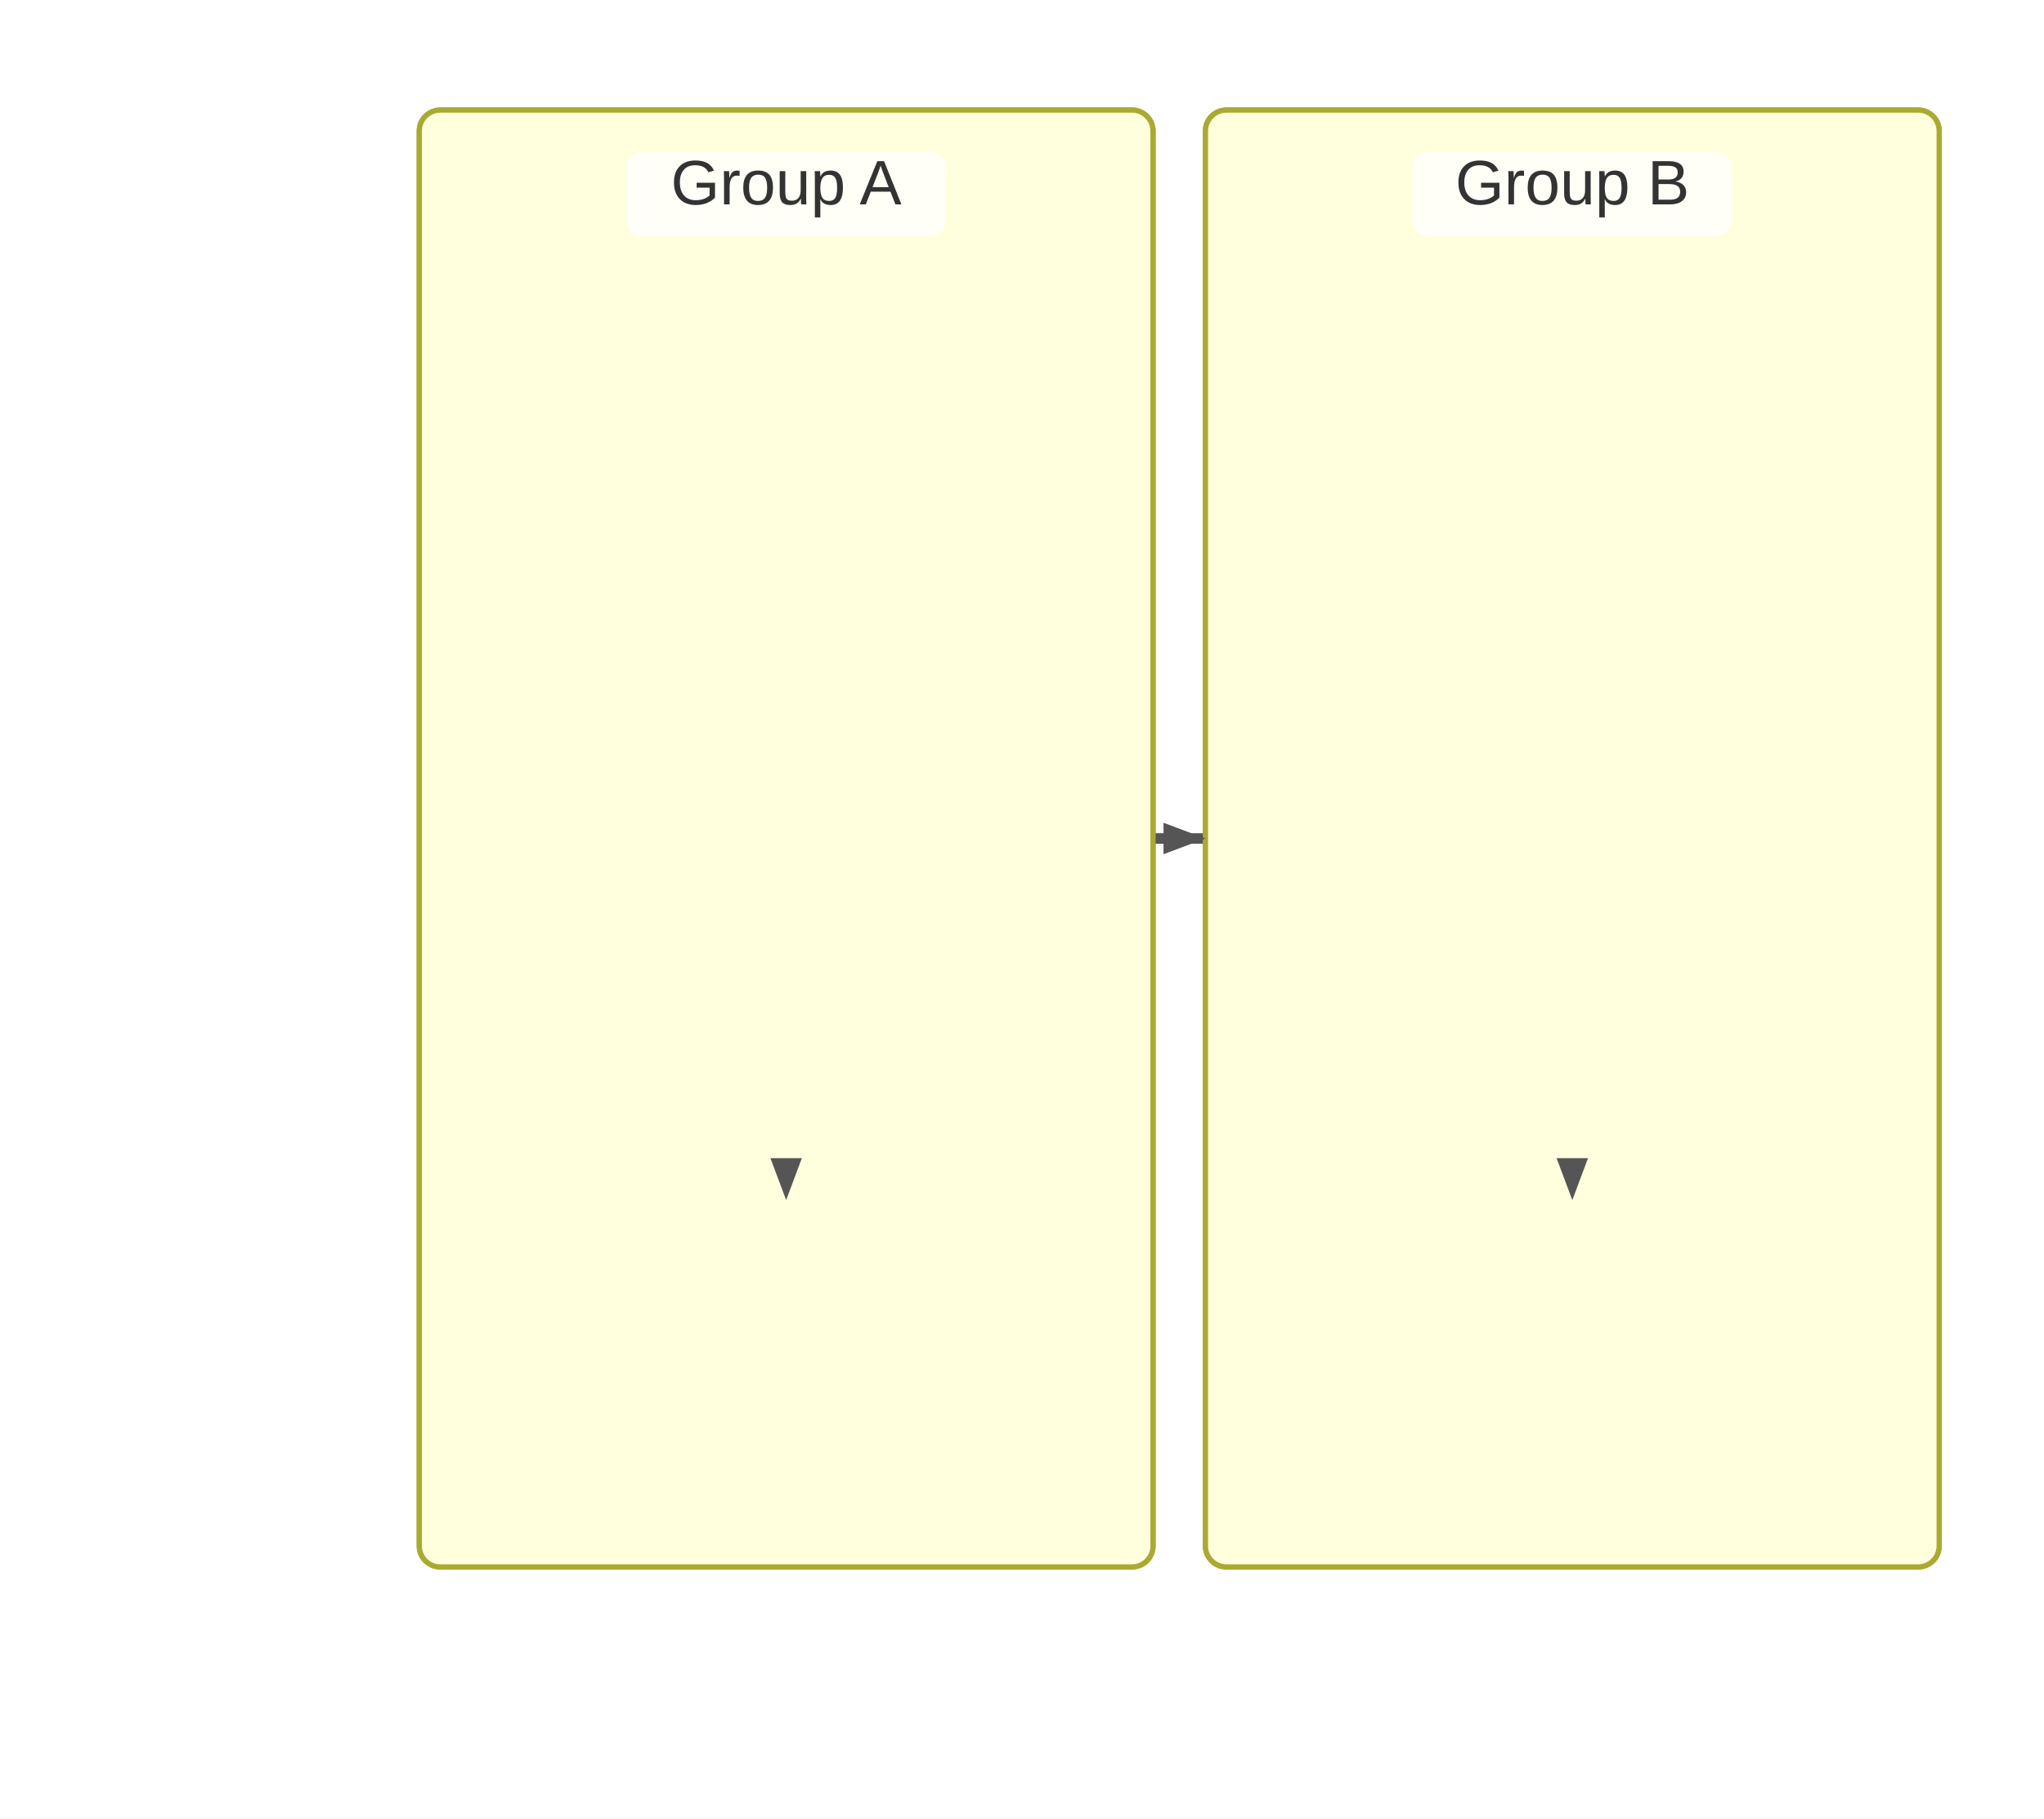
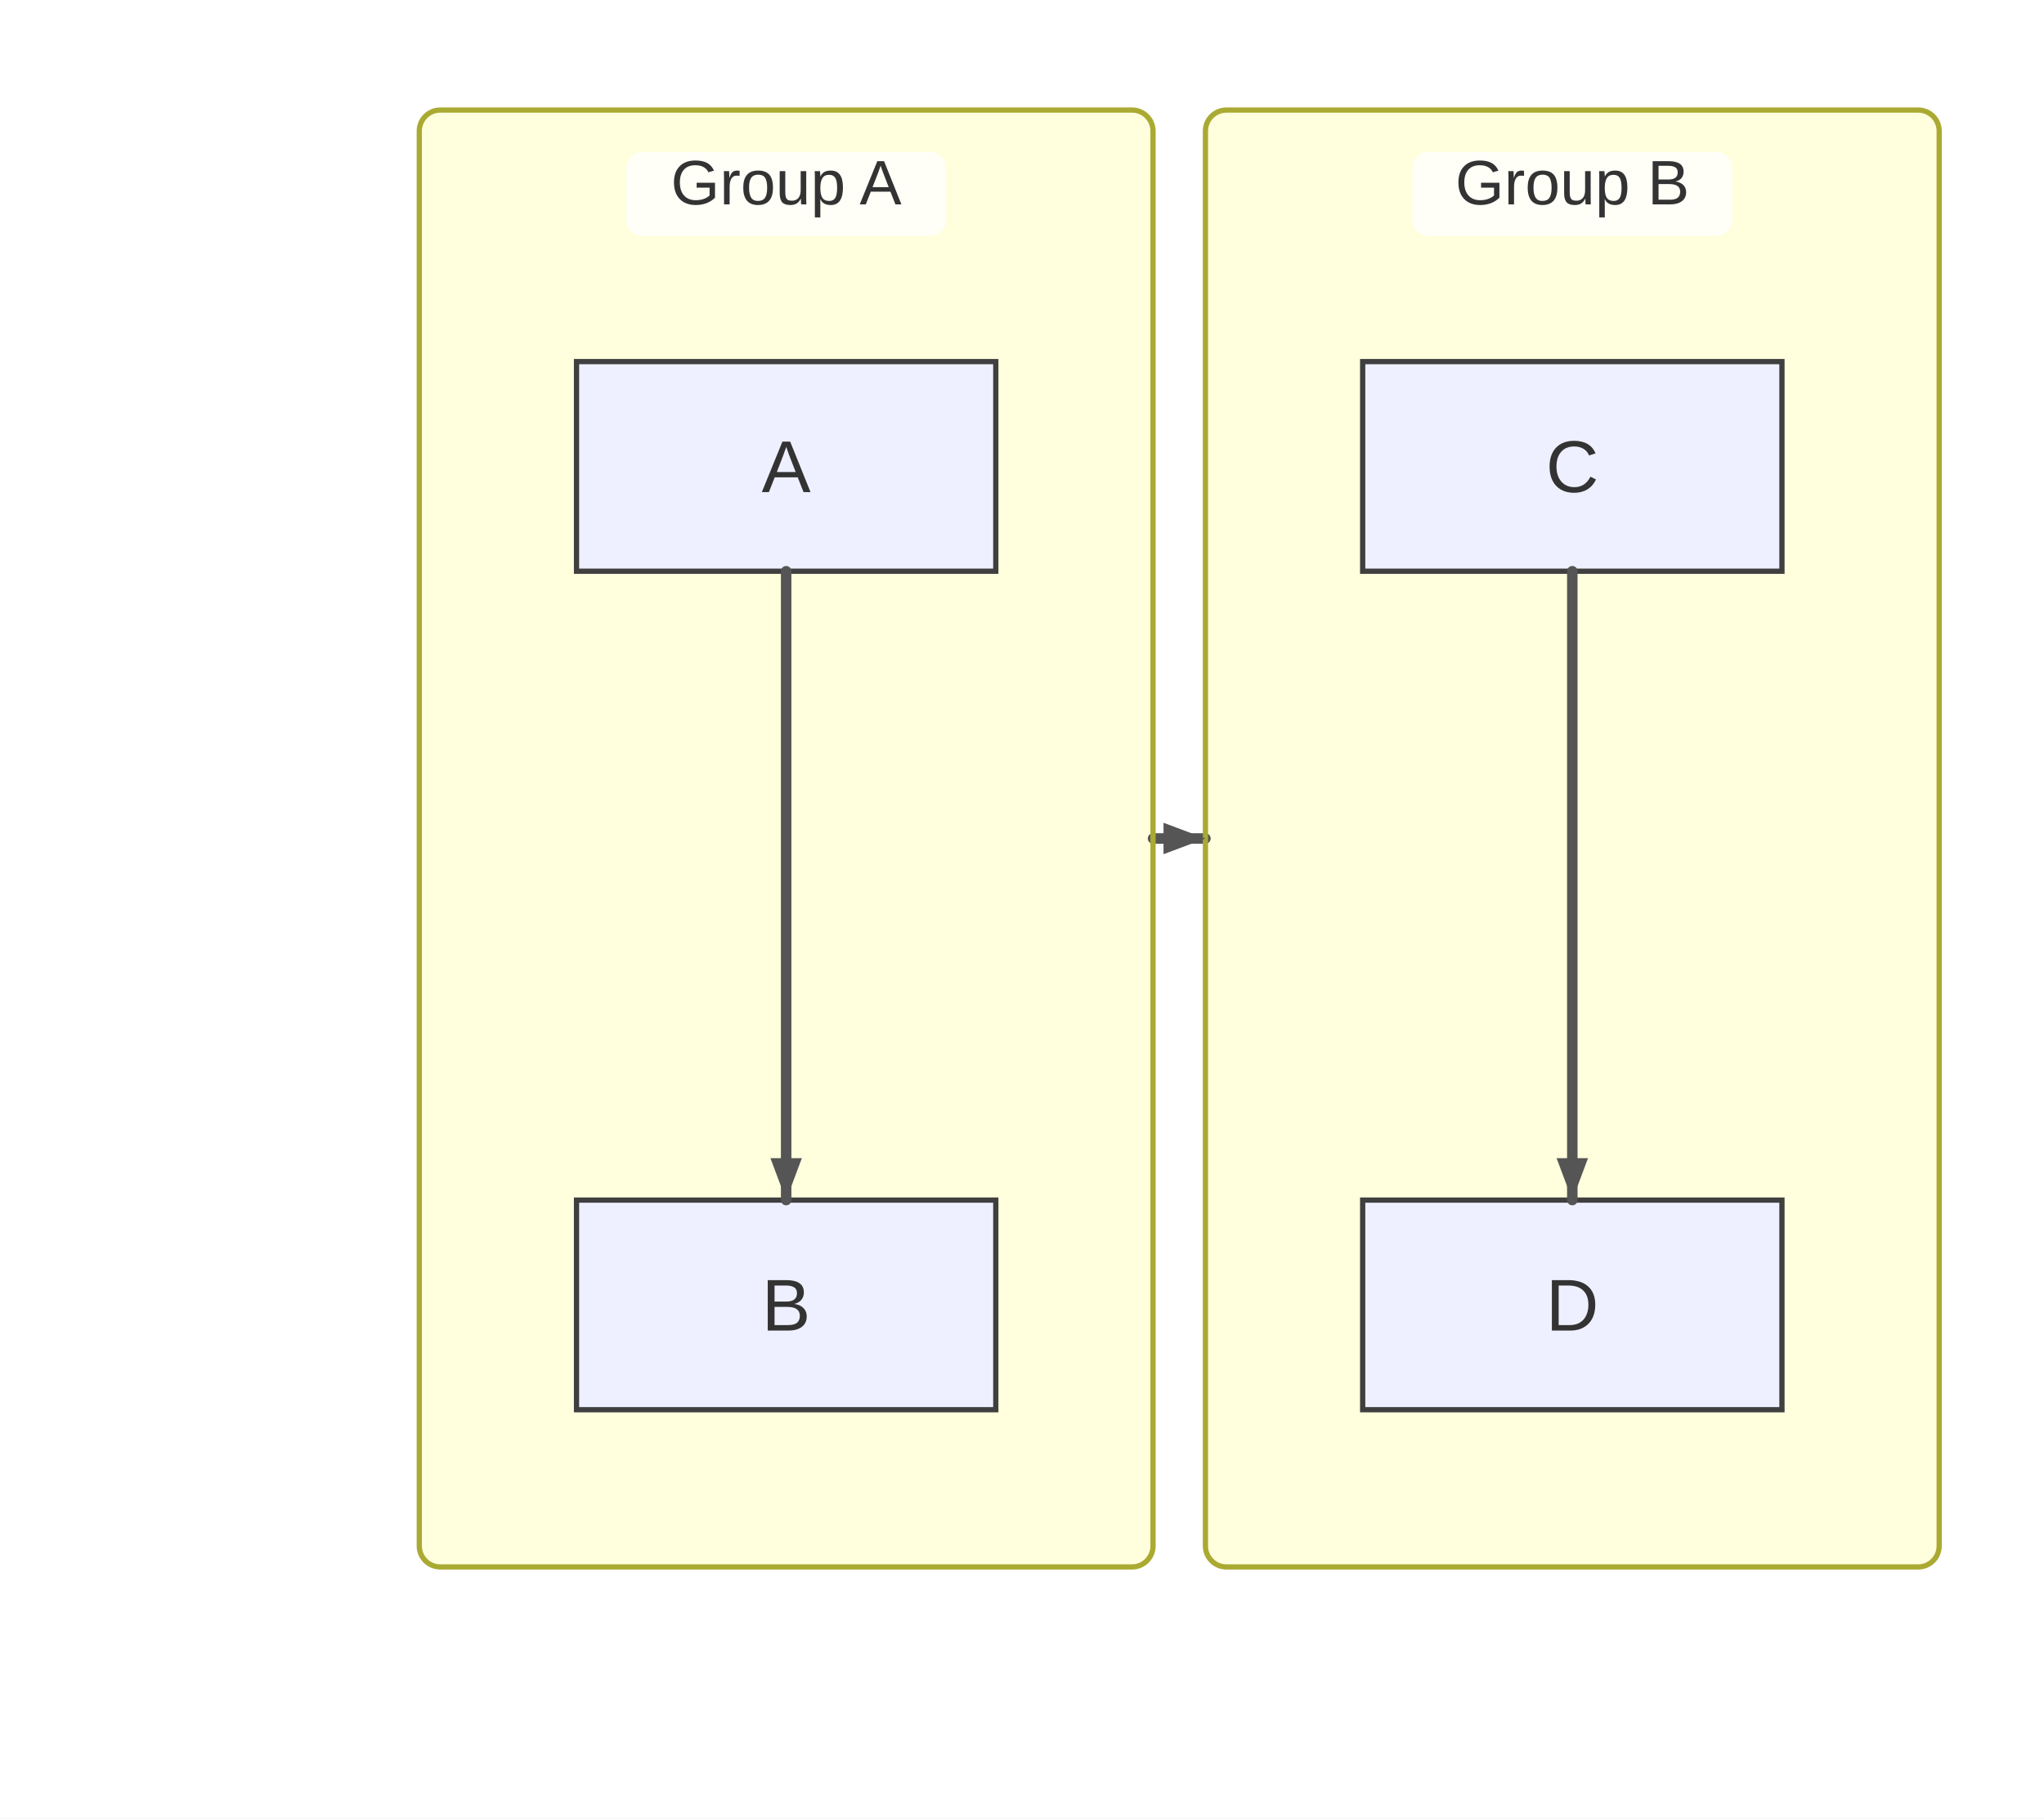
<svg xmlns="http://www.w3.org/2000/svg" width="390" height="347" viewBox="0 0 390 347">
  <rect x="0" y="0" width="390" height="347" fill="#ffffff" />
  <style>
      .node-shape { fill: #eef0ff; stroke: #3f3f3f; stroke-width: 1px; }
      .node-label { fill: #333; font-family: Arial, sans-serif; font-size: 14px; }
      .edge-path { stroke: #555555; stroke-width: 2px; fill: none; }
      .edge-label-bg { fill: rgba(232,232,232, 0.8); opacity: 0.5; }
      .edge-label-text { fill: #333; font-family: Arial, sans-serif; font-size: 12px; }
-       .cluster-rect { fill: #ffffde; stroke: #aaaa33; stroke-width: 1px; }
+       /* Subgraph (cluster) styling */
+       .cluster-bg { fill: #ffffde; }
+       .cluster-border { fill: none; stroke: #aaaa33; stroke-width: 1px; }
      .cluster-title-bg { fill: rgba(255,255,255,0.8); }
      .cluster-label-text { fill: #333; font-family: Arial, sans-serif; font-size: 12px; }
    </style>
  <defs>
    <marker id="arrow" viewBox="0 0 11 11" markerWidth="11" markerHeight="11" refX="11" refY="6" orient="auto" markerUnits="userSpaceOnUse">
      <path d="M0,0 L0,11 L11,6 z" fill="#555555" />
    </marker>
    <marker id="circle-marker" viewBox="0 0 9 9" markerWidth="9" markerHeight="9" refX="4.5" refY="4.5" orient="auto" markerUnits="userSpaceOnUse">
      <circle cx="4.5" cy="4.5" r="4.5" fill="#555555" />
    </marker>
    <marker id="cross-marker" viewBox="0 0 12 12" markerWidth="12" markerHeight="12" refX="6" refY="6" orient="auto" markerUnits="userSpaceOnUse">
      <path d="M1.5,1.5 L10.5,10.5 M10.5,1.5 L1.5,10.5" stroke="#555555" stroke-width="2.25" />
    </marker>
  </defs>
  <g class="subgraph-bg">
-     <rect class="cluster-rect" x="80" y="21" width="140" height="278" rx="4" ry="4" />
-     <rect class="cluster-rect" x="230" y="21" width="140" height="278" rx="4" ry="4" />
+     <rect class="cluster-bg" x="80" y="21" width="140" height="278" rx="4" ry="4" />
+     <rect class="cluster-bg" x="230" y="21" width="140" height="278" rx="4" ry="4" />
  </g>
  <g id="A">
    <rect class="node-shape" x="110" y="69" width="80" height="40" rx="0" ry="0" />
    <text class="node-label" x="150" y="93.9" text-anchor="middle">A</text>
  </g>
  <g id="B">
    <rect class="node-shape" x="110" y="229" width="80" height="40" rx="0" ry="0" />
    <text class="node-label" x="150" y="253.9" text-anchor="middle">B</text>
  </g>
  <g id="C">
    <rect class="node-shape" x="260" y="69" width="80" height="40" rx="0" ry="0" />
    <text class="node-label" x="300" y="93.9" text-anchor="middle">C</text>
  </g>
  <g id="D">
    <rect class="node-shape" x="260" y="229" width="80" height="40" rx="0" ry="0" />
    <text class="node-label" x="300" y="253.9" text-anchor="middle">D</text>
  </g>
  <path class="edge-path" d="M150,109 L150,119 C150,131 150,213 150,219 L150,229" stroke-linecap="round" stroke-linejoin="round" />
  <path class="edge-path" d="M300,109 L300,119 C300,131 300,213 300,219 L300,229" stroke-linecap="round" stroke-linejoin="round" />
  <path class="edge-path" d="M220,160 L230,160" stroke-linecap="round" stroke-linejoin="round" />
  <g class="subgraph-borders">
-     <rect class="cluster-rect" x="80" y="21" width="140" height="278" rx="4" ry="4" fill="none" />
-     <rect class="cluster-rect" x="230" y="21" width="140" height="278" rx="4" ry="4" fill="none" />
+     <rect class="cluster-border" x="80" y="21" width="140" height="278" rx="4" ry="4" />
+     <rect class="cluster-border" x="230" y="21" width="140" height="278" rx="4" ry="4" />
  </g>
  <g class="subgraph-title-bg">
    <rect class="cluster-title-bg" x="119.5" y="29" width="61" height="16" rx="3" ry="3" />
    <rect class="cluster-title-bg" x="269.5" y="29" width="61" height="16" rx="3" ry="3" />
  </g>
  <g class="subgraph-titles">
    <text class="cluster-label-text" x="150" y="39" text-anchor="middle">Group A</text>
    <text class="cluster-label-text" x="300" y="39" text-anchor="middle">Group B</text>
  </g>
  <path d="M150,229 L147,221 L153,221 Z" fill="#555555" />
  <path d="M300,229 L297,221 L303,221 Z" fill="#555555" />
  <path d="M230,160 L222,163 L222,157 Z" fill="#555555" />
</svg>
